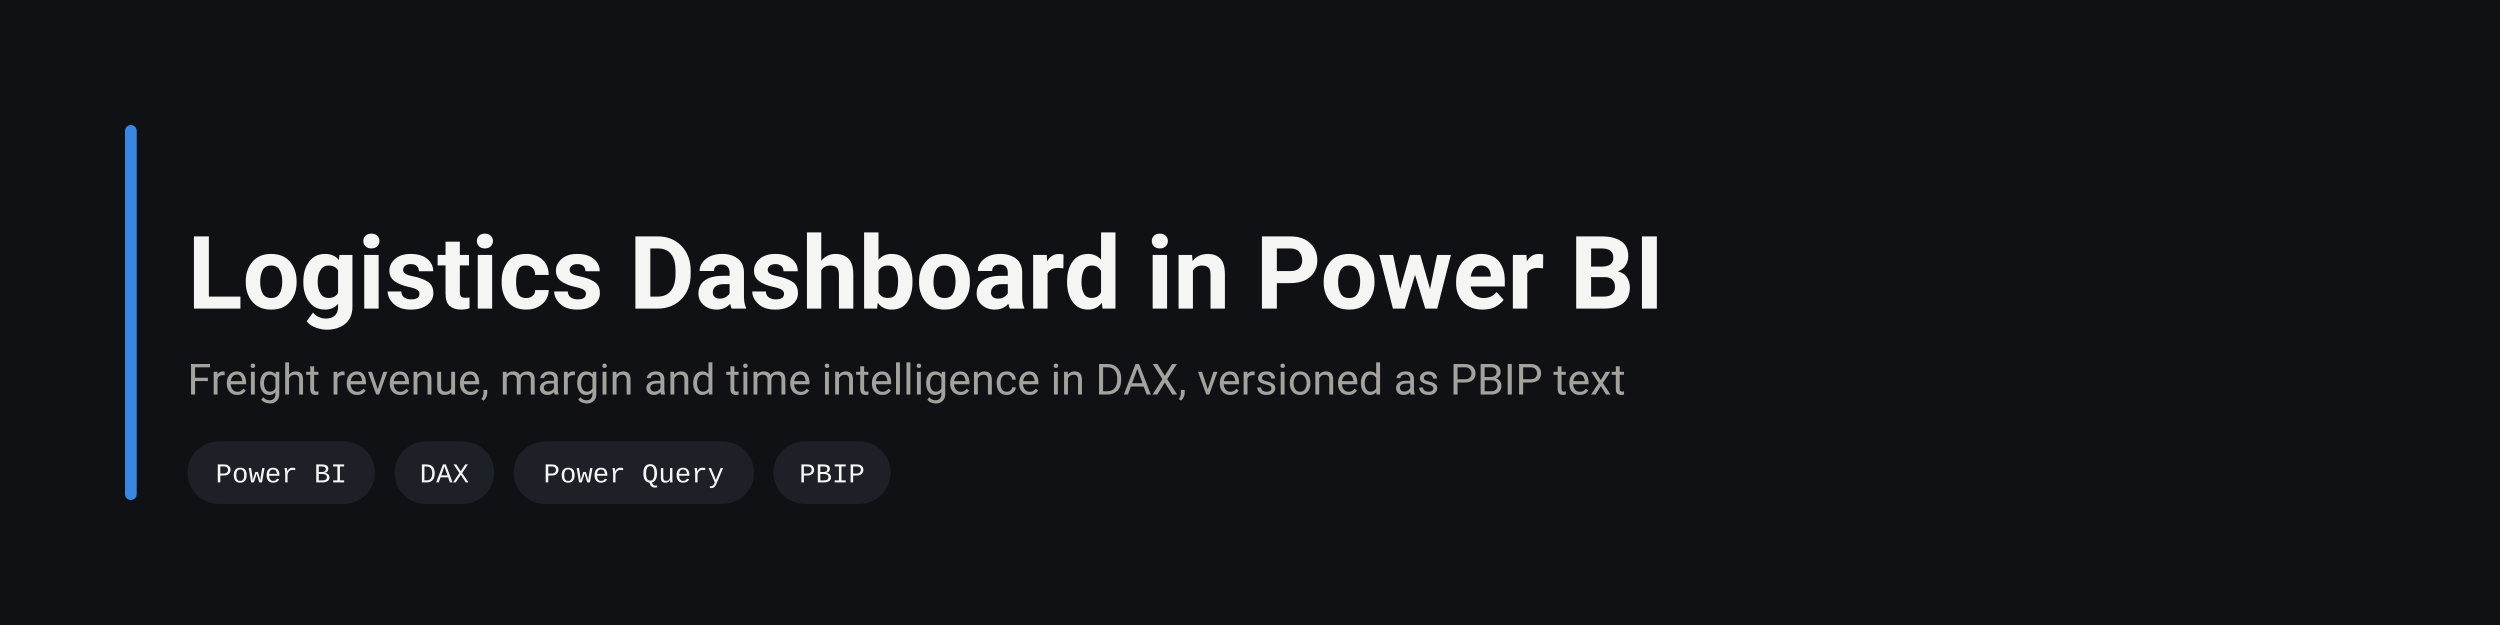
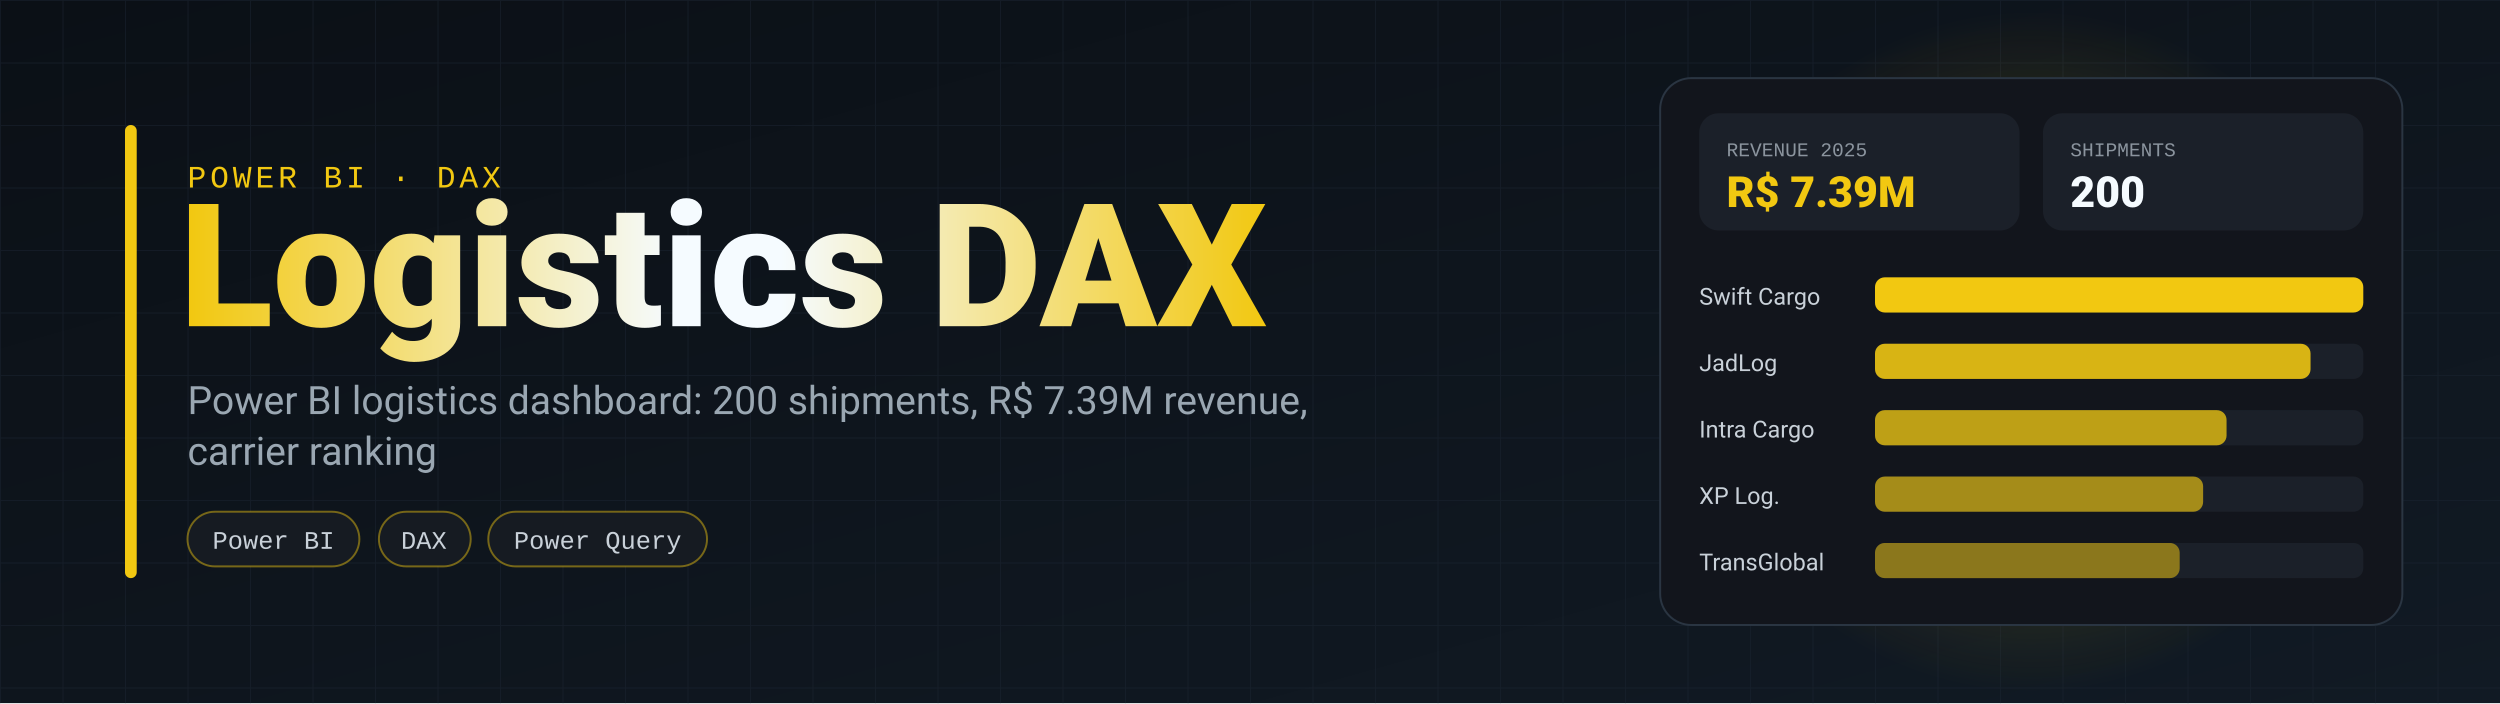
- <svg xmlns="http://www.w3.org/2000/svg" width="1280" height="320" viewBox="0 0 1280 320" role="img" aria-label="Logistics Dashboard in Power BI">
-   <rect width="1280" height="320" fill="#0f1115" />
-   <rect x="64" y="64" width="6" height="192" rx="3" fill="#3987e5" />
-   <text x="96" y="158" fill="#f5f5f3" font-family="ui-sans-serif, -apple-system, 'Segoe UI', Roboto, Helvetica, Arial, sans-serif" font-size="52" font-weight="700">Logistics Dashboard in Power BI</text>
-   <text x="96" y="202" fill="#a3a29c" font-family="ui-sans-serif, -apple-system, 'Segoe UI', Roboto, Helvetica, Arial, sans-serif" font-size="22">Freight revenue, margin and time intelligence in DAX, versioned as PBIP text</text>
-   <rect x="96" y="226" width="96" height="32" rx="16" fill="#1d2027" />
-   <text x="144.0" y="247" fill="#f5f5f3" font-family="ui-monospace, SFMono-Regular, Consolas, 'Liberation Mono', monospace" font-size="14" text-anchor="middle">Power BI</text>
-   <rect x="202" y="226" width="51" height="32" rx="16" fill="#1d2027" />
-   <text x="227.5" y="247" fill="#f5f5f3" font-family="ui-monospace, SFMono-Regular, Consolas, 'Liberation Mono', monospace" font-size="14" text-anchor="middle">DAX</text>
-   <rect x="263" y="226" width="123" height="32" rx="16" fill="#1d2027" />
-   <text x="324.5" y="247" fill="#f5f5f3" font-family="ui-monospace, SFMono-Regular, Consolas, 'Liberation Mono', monospace" font-size="14" text-anchor="middle">Power Query</text>
-   <rect x="396" y="226" width="60" height="32" rx="16" fill="#1d2027" />
-   <text x="426.0" y="247" fill="#f5f5f3" font-family="ui-monospace, SFMono-Regular, Consolas, 'Liberation Mono', monospace" font-size="14" text-anchor="middle">PBIP</text>
+ <svg xmlns="http://www.w3.org/2000/svg" width="1280" height="360" viewBox="0 0 1280 360" role="img" aria-label="Logistics DAX: Power BI logistics dashboard: 200 shipments, R$ 7.39M revenue, carrier ranking">
+   <defs>
+     <linearGradient id="bg" x1="0" y1="0" x2="1" y2="1">
+       <stop offset="0" stop-color="#0b1016" />
+       <stop offset="1" stop-color="#111a24" />
+     </linearGradient>
+     <linearGradient id="shine" x1="0" y1="0" x2="1" y2="0">
+       <stop offset="0" stop-color="#f2c811" />
+       <stop offset="0.45" stop-color="#f5fbff" />
+       <stop offset="0.55" stop-color="#f5fbff" />
+       <stop offset="1" stop-color="#f2c811" />
+       <animateTransform attributeName="gradientTransform" type="translate" values="-1 0; 1 0" dur="4.5s" repeatCount="indefinite" />
+     </linearGradient>
+     <radialGradient id="glow" cx="0.5" cy="0.5" r="0.5">
+       <stop offset="0" stop-color="#f2c811" stop-opacity="0.30" />
+       <stop offset="1" stop-color="#f2c811" stop-opacity="0" />
+     </radialGradient>
+     <pattern id="grid" width="32" height="32" patternUnits="userSpaceOnUse">
+       <path d="M32 0H0V32" fill="none" stroke="#1b2430" stroke-width="1" />
+     </pattern>
+     <style>
+       .sans { font-family: 'Segoe UI', Roboto, Helvetica, Arial, sans-serif; } .mono { font-family: ui-monospace, 'Cascadia Code', Consolas, 'Liberation Mono', monospace; }
+       .pulse { animation: pulse 3s ease-in-out infinite; transform-origin: 1040px 180px; }
+       @keyframes pulse { 0%, 100% { transform: scale(0.92); opacity: .65; } 50% { transform: scale(1.08); opacity: 1; } }
+       .fade { opacity: 0; animation: fade 8s infinite; }
+       @keyframes fade { 0% { opacity: 0; transform: translateY(8px); } 6% { opacity: 1; transform: none; } 88% { opacity: 1; } 96%, 100% { opacity: 0; } }
+       .grow { transform-box: fill-box; transform-origin: bottom; animation: grow 8s ease-out infinite; }
+       @keyframes grow { 0% { transform: scaleY(0); } 18% { transform: scaleY(1); } 88% { transform: scaleY(1); opacity: 1; } 96%, 100% { transform: scaleY(1); opacity: 0; } }
+       .growx { transform-box: fill-box; transform-origin: left; animation: growx 8s ease-out infinite; }
+       @keyframes growx { 0% { transform: scaleX(0); } 18% { transform: scaleX(1); } 88% { transform: scaleX(1); opacity: 1; } 96%, 100% { transform: scaleX(1); opacity: 0; } }
+       .draw { stroke-dasharray: 1000; stroke-dashoffset: 1000; animation: draw 8s ease-in-out infinite; }
+       @keyframes draw { 0% { stroke-dashoffset: 1000; } 35% { stroke-dashoffset: 0; } 88% { stroke-dashoffset: 0; opacity: 1; } 96%, 100% { opacity: 0; } }
+       .flow { stroke-dasharray: 6 8; animation: flow 1.4s linear infinite; }
+       @keyframes flow { to { stroke-dashoffset: -28; } }
+       .blink { animation: blink 1s steps(1) infinite; } @keyframes blink { 50% { opacity: 0; } }
+       .d1 { animation-delay: .3s; } .d2 { animation-delay: .6s; } .d3 { animation-delay: .9s; }
+       .d4 { animation-delay: 1.2s; } .d5 { animation-delay: 1.5s; } .d6 { animation-delay: 1.8s; }
+       .d7 { animation-delay: 2.1s; } .d8 { animation-delay: 2.4s; } .d9 { animation-delay: 2.7s; }
+     </style>
+   </defs>
+   <rect width="1280" height="360" fill="url(#bg)" />
+   <rect width="1280" height="360" fill="url(#grid)" opacity="0.55" />
+   <circle class="pulse" cx="1040" cy="180" r="175" fill="url(#glow)" />
+   <rect x="64" y="64" width="6" height="232" rx="3" fill="#f2c811" />
+   <text x="96" y="96" class="mono" font-size="16" fill="#f2c811" letter-spacing="2">POWER BI · DAX</text>
+   <text x="92" y="167" class="sans" font-size="88" font-weight="800" fill="url(#shine)">Logistics DAX</text>
+   <text x="96" y="212" class="sans" font-size="20" fill="#9aa7b2">Power BI logistics dashboard: 200 shipments, R$ 7.39M revenue,</text>
+   <text x="96" y="238" class="sans" font-size="20" fill="#9aa7b2">carrier ranking</text>
+   <rect x="96" y="262" width="88" height="28" rx="14" fill="#161b22" stroke="#f2c811" stroke-opacity="0.45" />
+   <text x="140" y="281" text-anchor="middle" class="mono" font-size="13" fill="#c9d1d9">Power BI</text>
+   <rect x="194" y="262" width="47" height="28" rx="14" fill="#161b22" stroke="#f2c811" stroke-opacity="0.45" />
+   <text x="217" y="281" text-anchor="middle" class="mono" font-size="13" fill="#c9d1d9">DAX</text>
+   <rect x="250" y="262" width="112" height="28" rx="14" fill="#161b22" stroke="#f2c811" stroke-opacity="0.45" />
+   <text x="306" y="281" text-anchor="middle" class="mono" font-size="13" fill="#c9d1d9">Power Query</text>
+   <g>
+     <rect x="850" y="40" width="380" height="280" rx="16" fill="#12151c" stroke="#2a3542" />
+     <rect x="870" y="58" width="164" height="60" rx="10" fill="#1b2029" />
+     <rect x="1046" y="58" width="164" height="60" rx="10" fill="#1b2029" />
+     <text x="884" y="80" class="mono" font-size="10" fill="#8b949e">REVENUE 2025</text>
+     <text x="884" y="106" class="sans" font-size="22" font-weight="800" fill="#f2c811">R$ 7.39M</text>
+     <text x="1060" y="80" class="mono" font-size="10" fill="#8b949e">SHIPMENTS</text>
+     <text x="1060" y="106" class="sans" font-size="22" font-weight="800" fill="#f5fbff">200</text>
+     <text x="870" y="156" class="sans" font-size="12" fill="#c9d1d9">Swift Cargo</text>
+     <rect x="960" y="142" width="250" height="18" rx="5" fill="#1b2029" />
+     <rect class="growx d1" x="960" y="142" width="250" height="18" rx="5" fill="#f2c811" fill-opacity="1.00" />
+     <text x="870" y="190" class="sans" font-size="12" fill="#c9d1d9">JadLog</text>
+     <rect x="960" y="176" width="250" height="18" rx="5" fill="#1b2029" />
+     <rect class="growx d2" x="960" y="176" width="223" height="18" rx="5" fill="#f2c811" fill-opacity="0.88" />
+     <text x="870" y="224" class="sans" font-size="12" fill="#c9d1d9">Intra Cargo</text>
+     <rect x="960" y="210" width="250" height="18" rx="5" fill="#1b2029" />
+     <rect class="growx d3" x="960" y="210" width="180" height="18" rx="5" fill="#f2c811" fill-opacity="0.76" />
+     <text x="870" y="258" class="sans" font-size="12" fill="#c9d1d9">XP Log.</text>
+     <rect x="960" y="244" width="250" height="18" rx="5" fill="#1b2029" />
+     <rect class="growx d4" x="960" y="244" width="168" height="18" rx="5" fill="#f2c811" fill-opacity="0.64" />
+     <text x="870" y="292" class="sans" font-size="12" fill="#c9d1d9">TransGlobal</text>
+     <rect x="960" y="278" width="250" height="18" rx="5" fill="#1b2029" />
+     <rect class="growx d5" x="960" y="278" width="156" height="18" rx="5" fill="#f2c811" fill-opacity="0.52" />
+   </g>
</svg>
